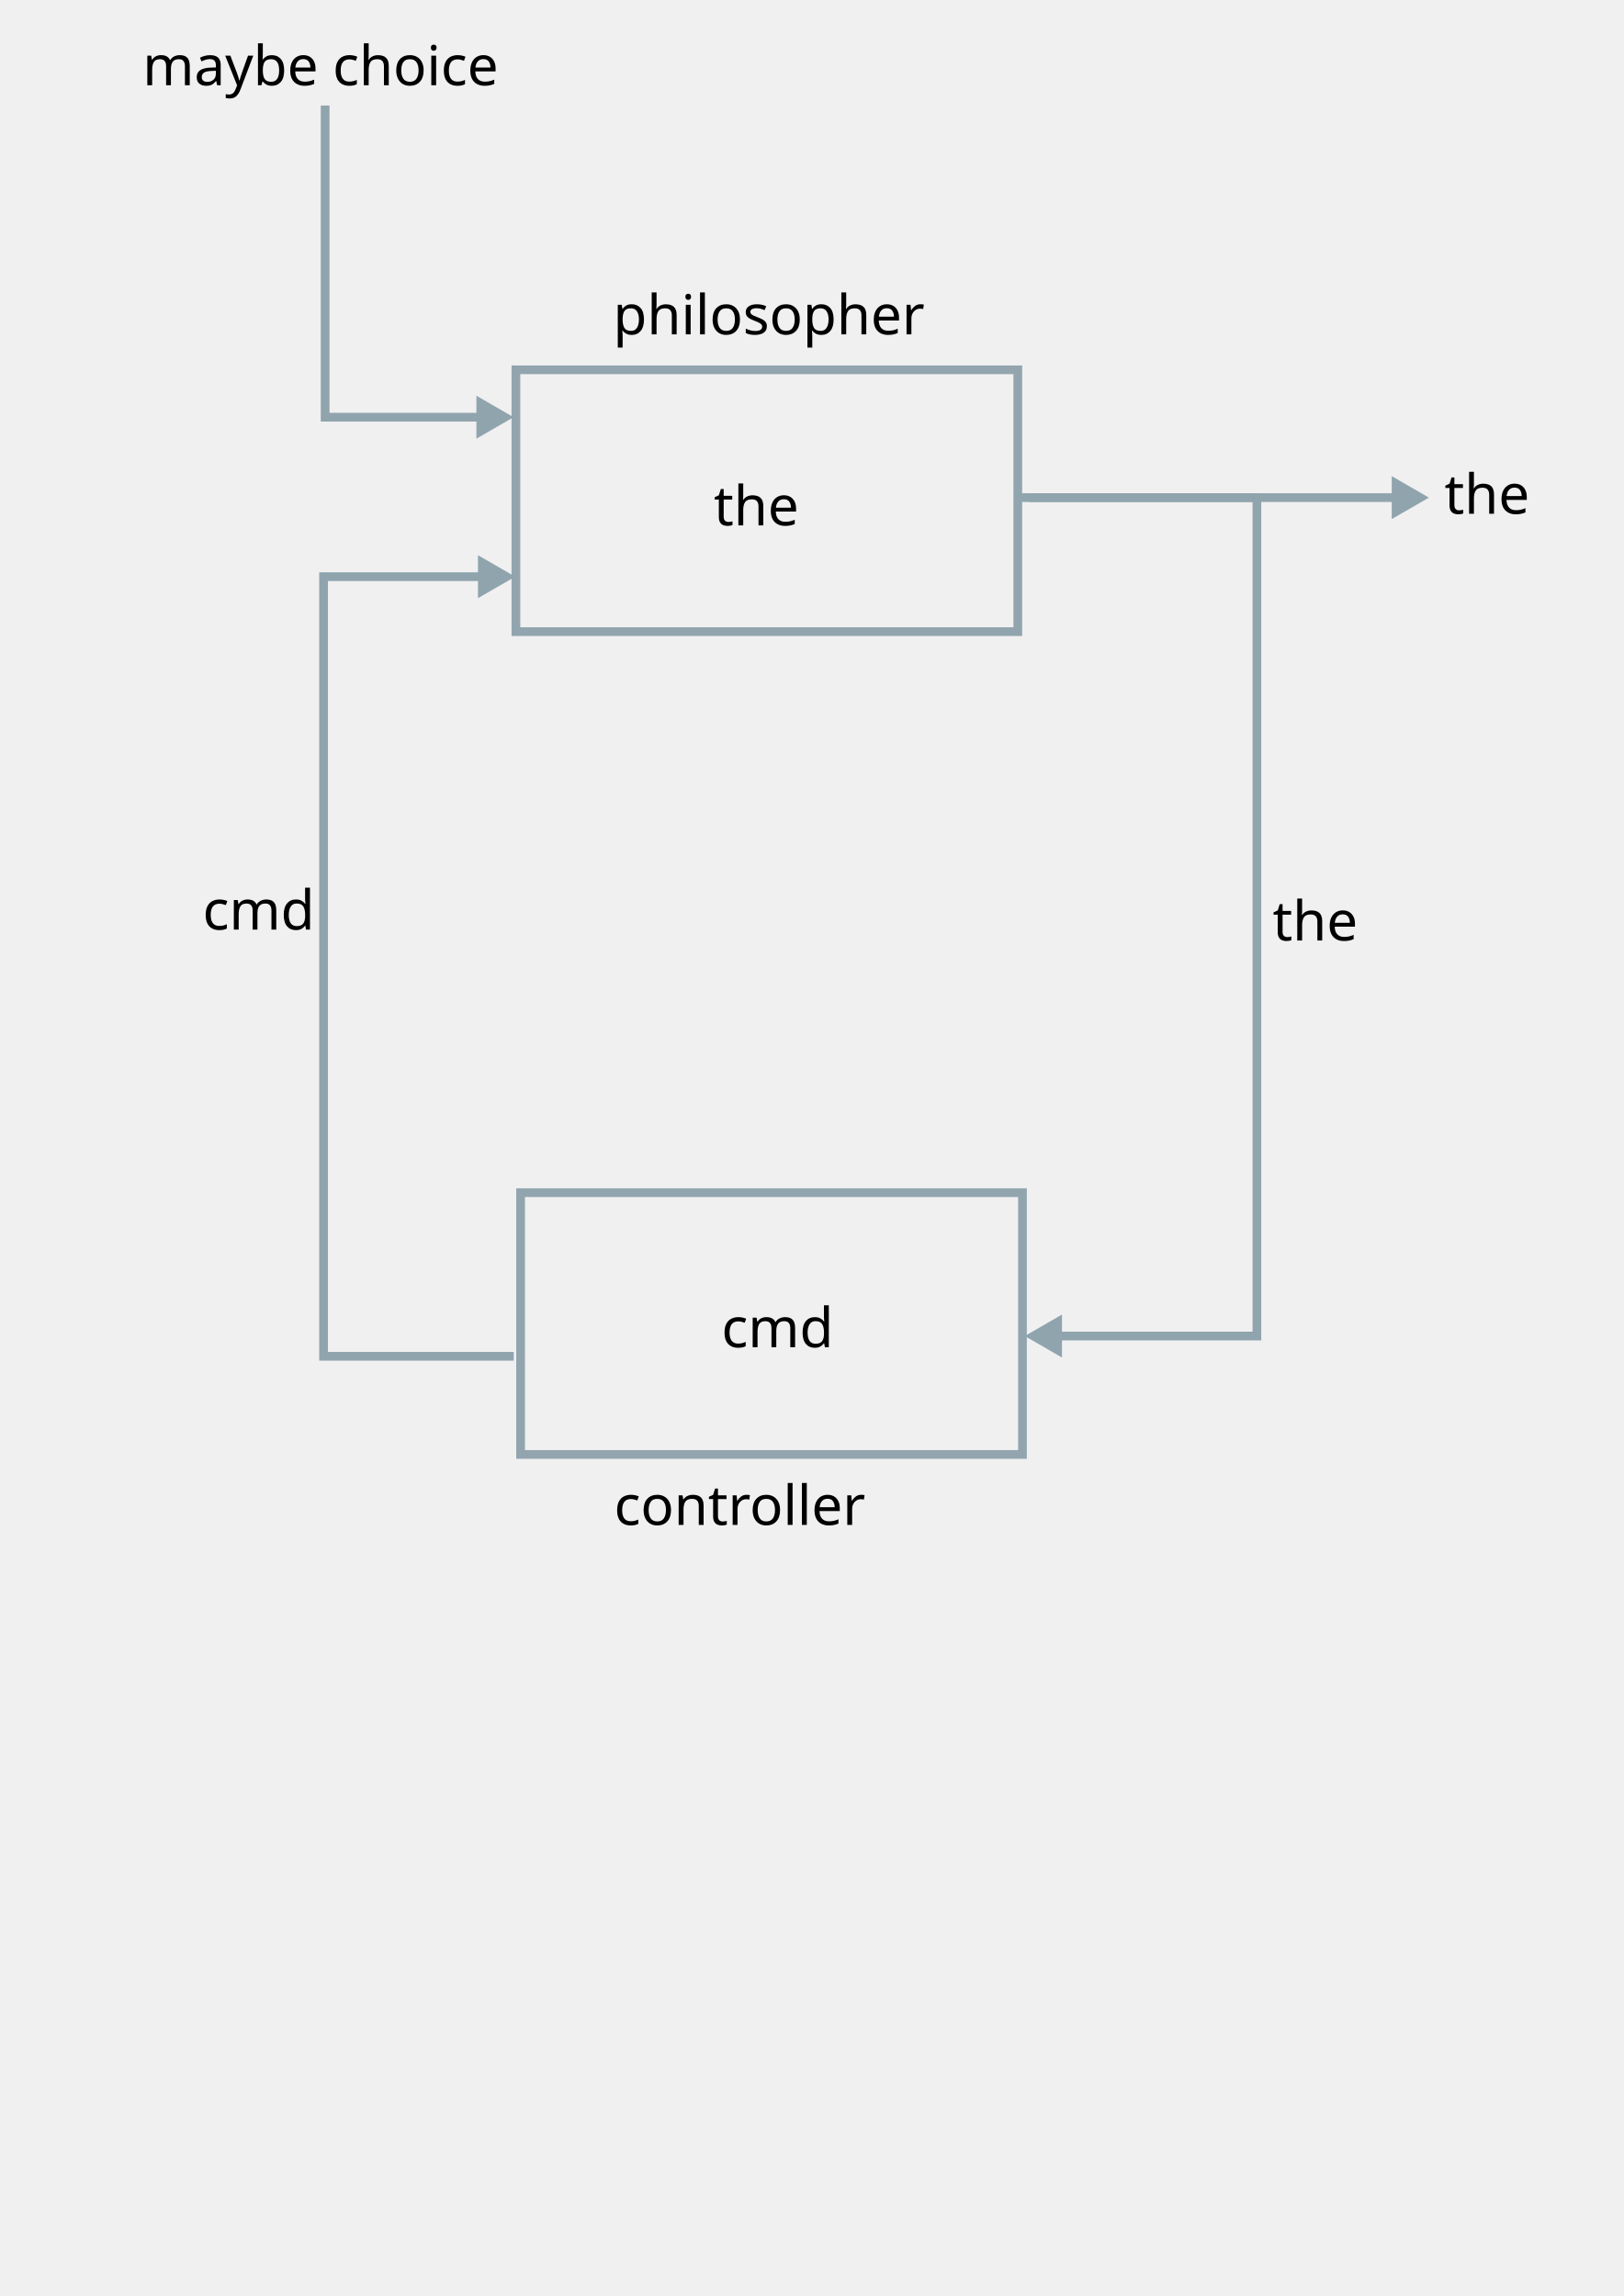
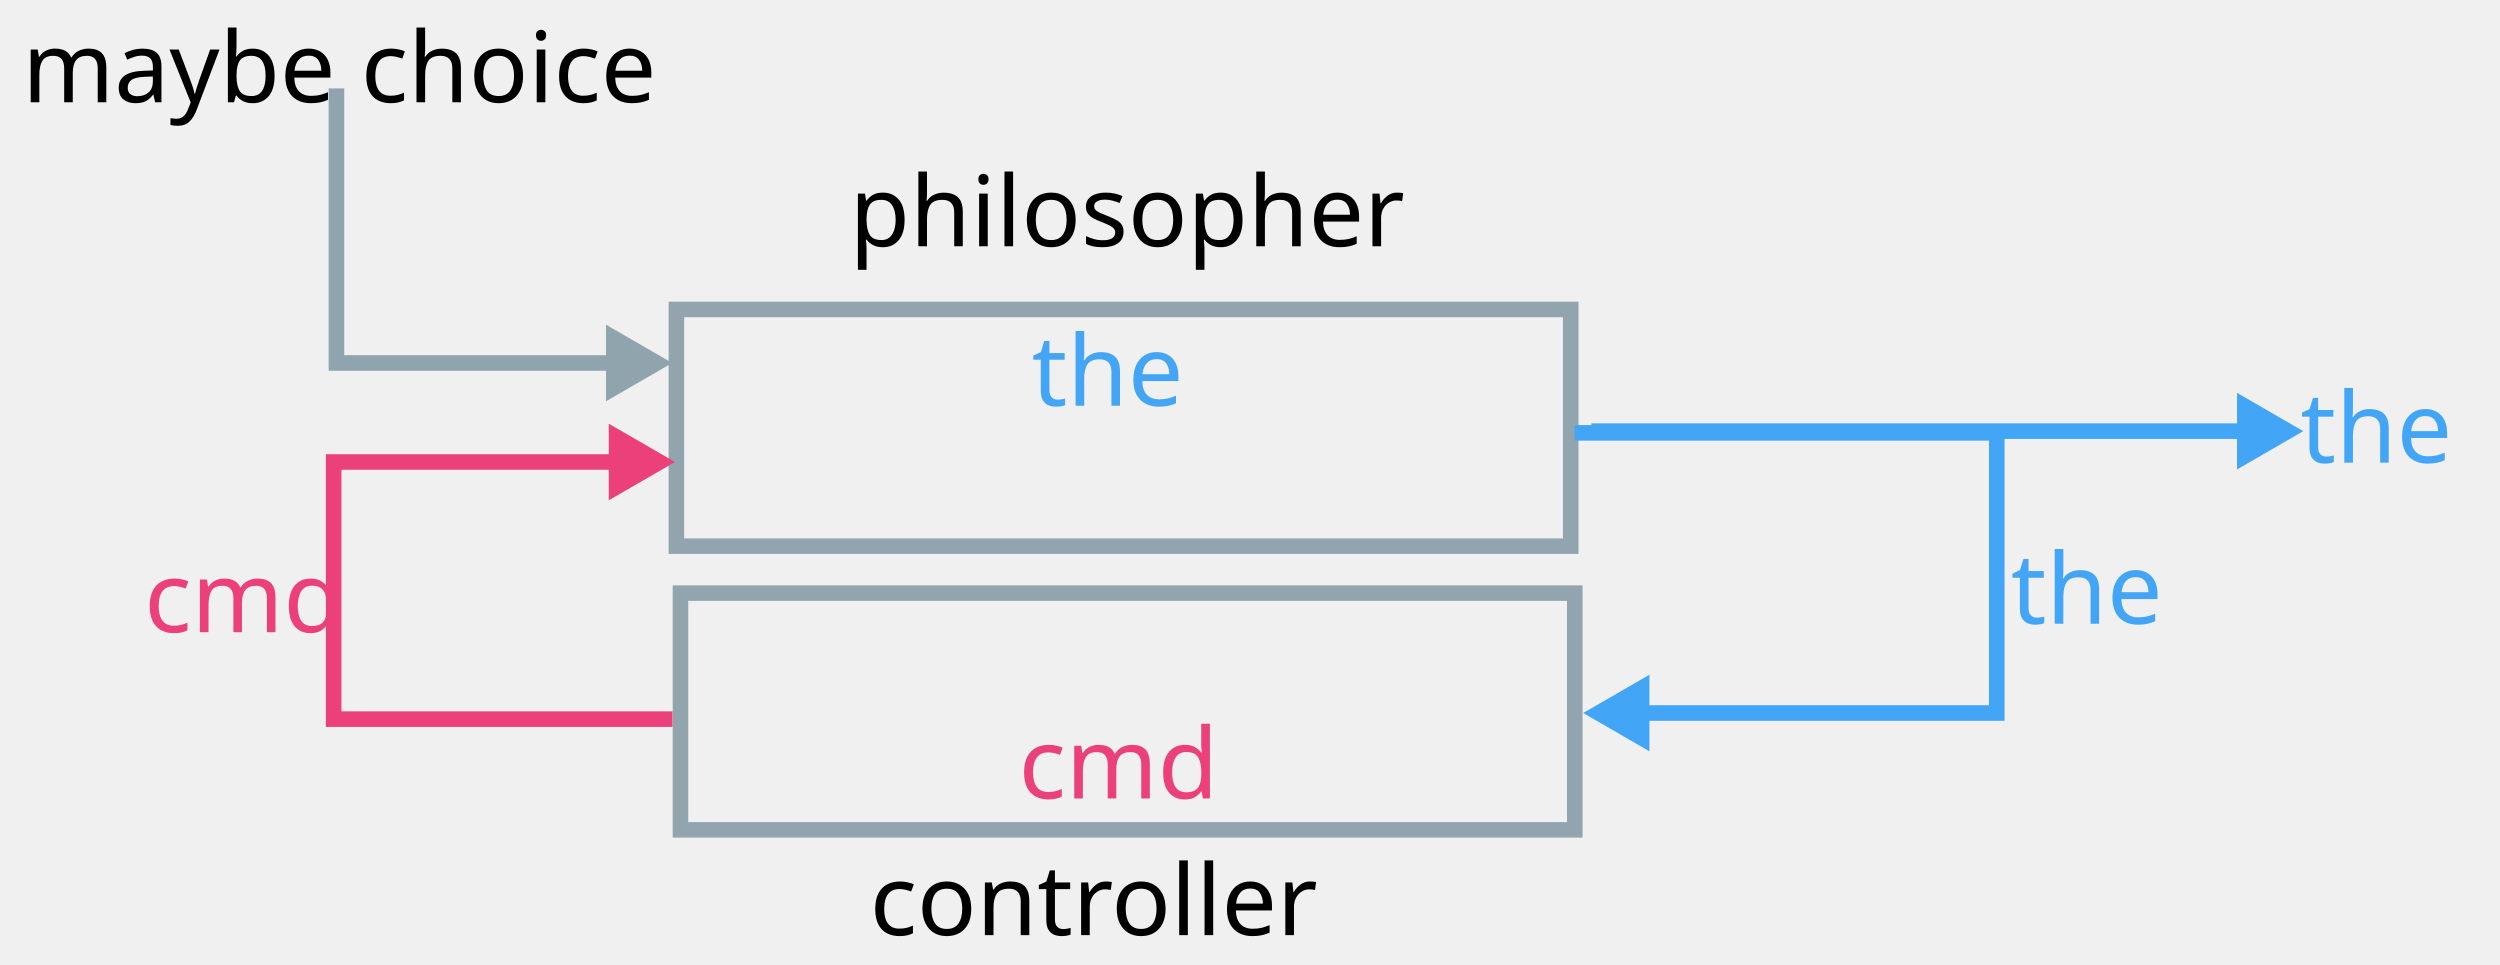
- <svg xmlns="http://www.w3.org/2000/svg" width="210mm" height="297mm" viewBox="0 0 744.094 1052.362" id="svg2" version="1.1">
+ <svg xmlns="http://www.w3.org/2000/svg" width="181.454mm" height="69.974mm" viewBox="0 0 642.947 247.938" id="svg2" version="1.1">
  <defs id="defs4">
-     <marker orient="auto" refY="0.0" refX="0.0" id="marker6845" style="overflow:visible">
-       <path id="path6847" d="M 5.77,0.0 L -2.88,5.0 L -2.88,-5.0 L 5.77,0.0 z " style="fill-rule:evenodd;stroke:#90a4ae;stroke-width:1pt;stroke-opacity:1;fill:#90a4ae;fill-opacity:1" transform="scale(0.4)" />
+     <marker orient="auto" refY="0" refX="0" id="marker6845" style="overflow:visible">
+       <path id="path6847" d="m 5.77,0 -8.65,5 0,-10 8.65,5 z" style="fill:#42a5f5;fill-opacity:1;fill-rule:evenodd;stroke:#42a5f5;stroke-width:1pt;stroke-opacity:1" transform="scale(0.4,0.4)" />
    </marker>
-     <marker orient="auto" refY="0.0" refX="0.0" id="marker5698" style="overflow:visible">
-       <path id="path5700" d="M 5.77,0.0 L -2.88,5.0 L -2.88,-5.0 L 5.77,0.0 z " style="fill-rule:evenodd;stroke:#90a4ae;stroke-width:1pt;stroke-opacity:1;fill:#90a4ae;fill-opacity:1" transform="scale(0.4)" />
+     <marker orient="auto" refY="0" refX="0" id="marker5698" style="overflow:visible">
+       <path id="path5700" d="m 5.77,0 -8.65,5 0,-10 8.65,5 z" style="fill:#90a4ae;fill-opacity:1;fill-rule:evenodd;stroke:#90a4ae;stroke-width:1pt;stroke-opacity:1" transform="scale(0.4,0.4)" />
    </marker>
-     <marker orient="auto" refY="0.0" refX="0.0" id="marker5392" style="overflow:visible">
-       <path id="path5394" d="M 5.77,0.0 L -2.88,5.0 L -2.88,-5.0 L 5.77,0.0 z " style="fill-rule:evenodd;stroke:#90a4ae;stroke-width:1pt;stroke-opacity:1;fill:#90a4ae;fill-opacity:1" transform="scale(0.4)" />
+     <marker orient="auto" refY="0" refX="0" id="marker5392" style="overflow:visible">
+       <path id="path5394" d="m 5.77,0 -8.65,5 0,-10 8.65,5 z" style="fill:#ec407a;fill-opacity:1;fill-rule:evenodd;stroke:#ec407a;stroke-width:1pt;stroke-opacity:1" transform="scale(0.4,0.4)" />
    </marker>
-     <marker orient="auto" refY="0.0" refX="0.0" id="TriangleOutL" style="overflow:visible">
-       <path id="path4382" d="M 5.77,0.0 L -2.88,5.0 L -2.88,-5.0 L 5.77,0.0 z " style="fill-rule:evenodd;stroke:#000000;stroke-width:1pt;stroke-opacity:1;fill:#000000;fill-opacity:1" transform="scale(0.8)" />
+     <marker orient="auto" refY="0" refX="0" id="TriangleOutL" style="overflow:visible">
+       <path id="path4382" d="m 5.77,0 -8.65,5 0,-10 8.65,5 z" style="fill:#000000;fill-opacity:1;fill-rule:evenodd;stroke:#000000;stroke-width:1pt;stroke-opacity:1" transform="scale(0.8,0.8)" />
    </marker>
-     <marker orient="auto" refY="0.0" refX="0.0" id="TriangleOutM" style="overflow:visible">
-       <path id="path4385" d="M 5.77,0.0 L -2.88,5.0 L -2.88,-5.0 L 5.77,0.0 z " style="fill-rule:evenodd;stroke:#90a4ae;stroke-width:1pt;stroke-opacity:1;fill:#90a4ae;fill-opacity:1" transform="scale(0.4)" />
+     <marker orient="auto" refY="0" refX="0" id="TriangleOutM" style="overflow:visible">
+       <path id="path4385" d="m 5.77,0 -8.65,5 0,-10 8.65,5 z" style="fill:#42a5f5;fill-opacity:1;fill-rule:evenodd;stroke:#42a5f5;stroke-width:1pt;stroke-opacity:1" transform="scale(0.4,0.4)" />
    </marker>
-     <marker orient="auto" refY="0.0" refX="0.0" id="DiamondMend" style="overflow:visible">
-       <path id="path4340" d="M 0,-7.071 L -7.071,0 L 0,7.071 L 7.071,0 L 0,-7.071 z " style="fill-rule:evenodd;stroke:#000000;stroke-width:1pt;stroke-opacity:1;fill:#000000;fill-opacity:1" transform="scale(0.4) translate(-6.5,0)" />
+     <marker orient="auto" refY="0" refX="0" id="DiamondMend" style="overflow:visible">
+       <path id="path4340" d="M 0,-7.071 -7.071,0 0,7.071 7.071,0 0,-7.071 Z" style="fill:#000000;fill-opacity:1;fill-rule:evenodd;stroke:#000000;stroke-width:1pt;stroke-opacity:1" transform="matrix(0.4,0,0,0.4,-2.6,0)" />
    </marker>
-     <marker orient="auto" refY="0.0" refX="0.0" id="DotL" style="overflow:visible">
-       <path id="path4301" d="M -2.5,-1.0 C -2.5,1.76 -4.74,4.0 -7.5,4.0 C -10.26,4.0 -12.5,1.76 -12.5,-1.0 C -12.5,-3.76 -10.26,-6.0 -7.5,-6.0 C -4.74,-6.0 -2.5,-3.76 -2.5,-1.0 z " style="fill-rule:evenodd;stroke:#000000;stroke-width:1pt;stroke-opacity:1;fill:#000000;fill-opacity:1" transform="scale(0.8) translate(7.4, 1)" />
+     <marker orient="auto" refY="0" refX="0" id="DotL" style="overflow:visible">
+       <path id="path4301" d="m -2.5,-1 c 0,2.76 -2.24,5 -5,5 -2.76,0 -5,-2.24 -5,-5 0,-2.76 2.24,-5 5,-5 2.76,0 5,2.24 5,5 z" style="fill:#000000;fill-opacity:1;fill-rule:evenodd;stroke:#000000;stroke-width:1pt;stroke-opacity:1" transform="matrix(0.8,0,0,0.8,5.92,0.8)" />
    </marker>
-     <marker orient="auto" refY="0.0" refX="0.0" id="EmptyDiamondMend" style="overflow:visible">
-       <path id="path4367" d="M 0,-7.071 L -7.071,0 L 0,7.071 L 7.071,0 L 0,-7.071 z " style="fill-rule:evenodd;fill:#ffffff;stroke:#000000;stroke-width:1pt;stroke-opacity:1" transform="scale(0.4) translate(-6.5,0)" />
+     <marker orient="auto" refY="0" refX="0" id="EmptyDiamondMend" style="overflow:visible">
+       <path id="path4367" d="M 0,-7.071 -7.071,0 0,7.071 7.071,0 0,-7.071 Z" style="fill:#ffffff;fill-rule:evenodd;stroke:#000000;stroke-width:1pt;stroke-opacity:1" transform="matrix(0.4,0,0,0.4,-2.6,0)" />
    </marker>
-     <marker orient="auto" refY="0.0" refX="0.0" id="EmptyTriangleOutM" style="overflow:visible">
-       <path id="path4403" d="M 5.77,0.0 L -2.88,5.0 L -2.88,-5.0 L 5.77,0.0 z " style="fill-rule:evenodd;fill:#ffffff;stroke:#000000;stroke-width:1pt;stroke-opacity:1" transform="scale(0.4) translate(-4.5,0)" />
+     <marker orient="auto" refY="0" refX="0" id="EmptyTriangleOutM" style="overflow:visible">
+       <path id="path4403" d="m 5.77,0 -8.65,5 0,-10 8.65,5 z" style="fill:#ffffff;fill-rule:evenodd;stroke:#000000;stroke-width:1pt;stroke-opacity:1" transform="matrix(0.4,0,0,0.4,-1.8,0)" />
    </marker>
  </defs>
-   <g id="layer1">
-     <rect style="opacity:0.983;fill:none;fill-opacity:1;stroke:#90a4ae;stroke-width:4;stroke-linecap:round;stroke-linejoin:miter;stroke-miterlimit:4;stroke-dasharray:none;stroke-dashoffset:0;stroke-opacity:1" id="rect4136" width="230" height="120" x="238.571" y="546.648" />
-     <rect style="opacity:0.983;fill:none;fill-opacity:1;stroke:#90a4ae;stroke-width:4;stroke-linecap:round;stroke-linejoin:miter;stroke-miterlimit:4;stroke-dasharray:none;stroke-dashoffset:0;stroke-opacity:1" id="rect4136-4" width="230" height="120" x="236.429" y="169.505" />
-     <text xml:space="preserve" style="font-style:normal;font-variant:normal;font-weight:normal;font-stretch:normal;font-size:25.278px;line-height:1000%;font-family:'Anonymous Pro for Powerline';-inkscape-font-specification:'Anonymous Pro for Powerline, Normal';text-align:start;letter-spacing:0px;word-spacing:0px;writing-mode:lr-tb;text-anchor:start;fill:#000000;fill-opacity:1;stroke:none;stroke-width:1px;stroke-linecap:butt;stroke-linejoin:miter;stroke-opacity:1" x="281.429" y="698.934" id="text4153">
-       <tspan id="tspan4155" x="281.429" y="698.934" style="font-style:normal;font-variant:normal;font-weight:normal;font-stretch:normal;font-family:'Meslo LG L DZ for Powerline';-inkscape-font-specification:'Meslo LG L DZ for Powerline'">controller</tspan>
+   <g id="layer1" transform="translate(-62.47533,-89.92271)">
+     <rect style="opacity:0.983;fill:none;fill-opacity:1;stroke:#90a4ae;stroke-width:4;stroke-linecap:round;stroke-linejoin:miter;stroke-miterlimit:4;stroke-dasharray:none;stroke-dashoffset:0;stroke-opacity:1" id="rect4136" width="230" height="60.885" x="237.475" y="242.455" />
+     <rect style="opacity:0.983;fill:none;fill-opacity:1;stroke:#90a4ae;stroke-width:4;stroke-linecap:round;stroke-linejoin:miter;stroke-miterlimit:4;stroke-dasharray:none;stroke-dashoffset:0;stroke-opacity:1" id="rect4136-4" width="230" height="60.885" x="236.429" y="169.505" />
+     <text xml:space="preserve" style="font-style:normal;font-variant:normal;font-weight:normal;font-stretch:normal;font-size:25.278px;line-height:1000%;font-family:'Anonymous Pro for Powerline';-inkscape-font-specification:'Anonymous Pro for Powerline, Normal';text-align:start;letter-spacing:0px;word-spacing:0px;writing-mode:lr-tb;text-anchor:start;fill:#000000;fill-opacity:1;stroke:none;stroke-width:1px;stroke-linecap:butt;stroke-linejoin:miter;stroke-opacity:1" x="286.183" y="330.417" id="text4153">
+       <tspan id="tspan4155" x="286.183" y="330.417" style="font-style:normal;font-variant:normal;font-weight:normal;font-stretch:normal;font-family:'Meslo LG L DZ for Powerline';-inkscape-font-specification:'Meslo LG L DZ for Powerline'">controller</tspan>
    </text>
    <text xml:space="preserve" style="font-style:normal;font-variant:normal;font-weight:normal;font-stretch:normal;font-size:25.278px;line-height:1000%;font-family:'Anonymous Pro for Powerline';-inkscape-font-specification:'Anonymous Pro for Powerline, Normal';text-align:start;letter-spacing:0px;word-spacing:0px;writing-mode:lr-tb;text-anchor:start;fill:#000000;fill-opacity:1;stroke:none;stroke-width:1px;stroke-linecap:butt;stroke-linejoin:miter;stroke-opacity:1" x="280.956" y="153.251" id="text4153-6">
      <tspan id="tspan4155-2" x="280.956" y="153.251" style="font-style:normal;font-variant:normal;font-weight:normal;font-stretch:normal;font-family:'Meslo LG L DZ for Powerline';-inkscape-font-specification:'Meslo LG L DZ for Powerline'">philosopher</tspan>
    </text>
-     <text xml:space="preserve" style="font-style:normal;font-variant:normal;font-weight:normal;font-stretch:normal;font-size:25.278px;line-height:1000%;font-family:'Anonymous Pro for Powerline';-inkscape-font-specification:'Anonymous Pro for Powerline, Normal';text-align:start;letter-spacing:0px;word-spacing:0px;writing-mode:lr-tb;text-anchor:start;fill:#000000;fill-opacity:1;stroke:none;stroke-width:1px;stroke-linecap:butt;stroke-linejoin:miter;stroke-opacity:1" x="327.098" y="240.801" id="text4153-6-6">
-       <tspan id="tspan4155-2-7" x="327.098" y="240.801" style="font-style:normal;font-variant:normal;font-weight:normal;font-stretch:normal;font-family:'Meslo LG L DZ for Powerline';-inkscape-font-specification:'Meslo LG L DZ for Powerline'">the</tspan>
+     <text xml:space="preserve" style="font-style:normal;font-variant:normal;font-weight:normal;font-stretch:normal;font-size:25.278px;line-height:1000%;font-family:'Anonymous Pro for Powerline';-inkscape-font-specification:'Anonymous Pro for Powerline, Normal';text-align:start;letter-spacing:0px;word-spacing:0px;writing-mode:lr-tb;text-anchor:start;fill:#42a5f5;fill-opacity:1;stroke:none;stroke-width:1px;stroke-linecap:butt;stroke-linejoin:miter;stroke-opacity:1" x="327.812" y="194.263" id="text4153-6-6">
+       <tspan id="tspan4155-2-7" x="327.812" y="194.263" style="font-style:normal;font-variant:normal;font-weight:normal;font-stretch:normal;font-family:'Meslo LG L DZ for Powerline';-inkscape-font-specification:'Meslo LG L DZ for Powerline';fill:#42a5f5;fill-opacity:1">the</tspan>
    </text>
-     <text xml:space="preserve" style="font-style:normal;font-variant:normal;font-weight:normal;font-stretch:normal;font-size:25.278px;line-height:1000%;font-family:'Anonymous Pro for Powerline';-inkscape-font-specification:'Anonymous Pro for Powerline, Normal';text-align:start;letter-spacing:0px;word-spacing:0px;writing-mode:lr-tb;text-anchor:start;fill:#000000;fill-opacity:1;stroke:none;stroke-width:1px;stroke-linecap:butt;stroke-linejoin:miter;stroke-opacity:1" x="330.645" y="617.5" id="text4153-6-6-5">
-       <tspan id="tspan4155-2-7-6" x="330.645" y="617.5" style="font-style:normal;font-variant:normal;font-weight:normal;font-stretch:normal;font-family:'Meslo LG L DZ for Powerline';-inkscape-font-specification:'Meslo LG L DZ for Powerline'">cmd</tspan>
+     <text xml:space="preserve" style="font-style:normal;font-variant:normal;font-weight:normal;font-stretch:normal;font-size:25.278px;line-height:1000%;font-family:'Anonymous Pro for Powerline';-inkscape-font-specification:'Anonymous Pro for Powerline, Normal';text-align:start;letter-spacing:0px;word-spacing:0px;writing-mode:lr-tb;text-anchor:start;fill:#ec407a;fill-opacity:1;stroke:none;stroke-width:1px;stroke-linecap:butt;stroke-linejoin:miter;stroke-opacity:1" x="324.462" y="295.277" id="text4153-6-6-5">
+       <tspan id="tspan4155-2-7-6" x="324.462" y="295.277" style="font-style:normal;font-variant:normal;font-weight:normal;font-stretch:normal;font-family:'Meslo LG L DZ for Powerline';-inkscape-font-specification:'Meslo LG L DZ for Powerline';fill:#ec407a;fill-opacity:1">cmd</tspan>
    </text>
-     <path style="fill:none;fill-rule:evenodd;stroke:#90a4ae;stroke-width:4;stroke-linecap:butt;stroke-linejoin:miter;stroke-miterlimit:4;stroke-dasharray:none;stroke-opacity:1;marker-end:url(#TriangleOutM)" d="m 467.429,228.076 108.571,0 0,384.286 -95,0" id="path4234" />
-     <text xml:space="preserve" style="font-style:normal;font-variant:normal;font-weight:normal;font-stretch:normal;font-size:25.278px;line-height:1000%;font-family:'Anonymous Pro for Powerline';-inkscape-font-specification:'Anonymous Pro for Powerline, Normal';text-align:start;letter-spacing:0px;word-spacing:0px;writing-mode:lr-tb;text-anchor:start;fill:#000000;fill-opacity:1;stroke:none;stroke-width:1px;stroke-linecap:butt;stroke-linejoin:miter;stroke-opacity:1" x="583.217" y="431.071" id="text4153-6-6-9">
-       <tspan id="tspan4155-2-7-8" x="583.217" y="431.071" style="font-style:normal;font-variant:normal;font-weight:normal;font-stretch:normal;font-family:'Meslo LG L DZ for Powerline';-inkscape-font-specification:'Meslo LG L DZ for Powerline'">the</tspan>
+     <path style="fill:none;fill-rule:evenodd;stroke:#42a5f5;stroke-width:4;stroke-linecap:butt;stroke-linejoin:miter;stroke-miterlimit:4;stroke-dasharray:none;stroke-opacity:1;marker-end:url(#TriangleOutM)" d="m 467.429,201.242 108.571,0 0,72.05 -95,0" id="path4234" />
+     <text xml:space="preserve" style="font-style:normal;font-variant:normal;font-weight:normal;font-stretch:normal;font-size:25.278px;line-height:1000%;font-family:'Anonymous Pro for Powerline';-inkscape-font-specification:'Anonymous Pro for Powerline, Normal';text-align:start;letter-spacing:0px;word-spacing:0px;writing-mode:lr-tb;text-anchor:start;fill:#42a5f5;fill-opacity:1;stroke:none;stroke-width:1px;stroke-linecap:butt;stroke-linejoin:miter;stroke-opacity:1" x="579.625" y="250.327" id="text4153-6-6-9">
+       <tspan id="tspan4155-2-7-8" x="579.625" y="250.327" style="font-style:normal;font-variant:normal;font-weight:normal;font-stretch:normal;font-family:'Meslo LG L DZ for Powerline';-inkscape-font-specification:'Meslo LG L DZ for Powerline';fill:#42a5f5;fill-opacity:1">the</tspan>
    </text>
-     <path style="fill:none;fill-rule:evenodd;stroke:#90a4ae;stroke-width:4;stroke-linecap:butt;stroke-linejoin:miter;stroke-miterlimit:4;stroke-dasharray:none;stroke-opacity:1;marker-end:url(#marker5392)" d="m 235.429,621.648 -87.143,0 0,-357.328 76.429,0" id="path5340" />
-     <path style="fill:none;fill-rule:evenodd;stroke:#90a4ae;stroke-width:4;stroke-linecap:butt;stroke-linejoin:miter;stroke-miterlimit:4;stroke-dasharray:none;stroke-opacity:1;marker-end:url(#marker5698)" d="m 149,48.362 0,142.857 75,0" id="path5696" />
-     <text xml:space="preserve" style="font-style:normal;font-variant:normal;font-weight:normal;font-stretch:normal;font-size:25.278px;line-height:1000%;font-family:'Anonymous Pro for Powerline';-inkscape-font-specification:'Anonymous Pro for Powerline, Normal';text-align:start;letter-spacing:0px;word-spacing:0px;writing-mode:lr-tb;text-anchor:start;fill:#000000;fill-opacity:1;stroke:none;stroke-width:1px;stroke-linecap:butt;stroke-linejoin:miter;stroke-opacity:1" x="65.359" y="39.071" id="text4153-6-6-7">
-       <tspan id="tspan4155-2-7-2" x="65.359" y="39.071" style="font-style:normal;font-variant:normal;font-weight:normal;font-stretch:normal;font-family:'Meslo LG L DZ for Powerline';-inkscape-font-specification:'Meslo LG L DZ for Powerline'">maybe choice</tspan>
+     <path style="fill:none;fill-rule:evenodd;stroke:#ec407a;stroke-width:4;stroke-linecap:butt;stroke-linejoin:miter;stroke-miterlimit:4;stroke-dasharray:none;stroke-opacity:1;marker-end:url(#marker5392)" d="m 235.429,274.872 -87.143,0 0,-66.133 76.429,0" id="path5340" />
+     <path style="fill:none;fill-rule:evenodd;stroke:#90a4ae;stroke-width:4;stroke-linecap:butt;stroke-linejoin:miter;stroke-miterlimit:4;stroke-dasharray:none;stroke-opacity:1;marker-end:url(#marker5698)" d="m 149,112.66 0,70.612 75,0" id="path5696" />
+     <text xml:space="preserve" style="font-style:normal;font-variant:normal;font-weight:normal;font-stretch:normal;font-size:25.278px;line-height:1000%;font-family:'Anonymous Pro for Powerline';-inkscape-font-specification:'Anonymous Pro for Powerline, Normal';text-align:start;letter-spacing:0px;word-spacing:0px;writing-mode:lr-tb;text-anchor:start;fill:#000000;fill-opacity:1;stroke:none;stroke-width:1px;stroke-linecap:butt;stroke-linejoin:miter;stroke-opacity:1" x="68.217" y="116.214" id="text4153-6-6-7">
+       <tspan id="tspan4155-2-7-2" x="68.217" y="116.214" style="font-style:normal;font-variant:normal;font-weight:normal;font-stretch:normal;font-family:'Meslo LG L DZ for Powerline';-inkscape-font-specification:'Meslo LG L DZ for Powerline'">maybe choice</tspan>
    </text>
-     <text xml:space="preserve" style="font-style:normal;font-variant:normal;font-weight:normal;font-stretch:normal;font-size:25.278px;line-height:1000%;font-family:'Anonymous Pro for Powerline';-inkscape-font-specification:'Anonymous Pro for Powerline, Normal';text-align:start;letter-spacing:0px;word-spacing:0px;writing-mode:lr-tb;text-anchor:start;fill:#000000;fill-opacity:1;stroke:none;stroke-width:1px;stroke-linecap:butt;stroke-linejoin:miter;stroke-opacity:1" x="92.874" y="426.071" id="text4153-6-6-5-8">
-       <tspan id="tspan4155-2-7-6-2" x="92.874" y="426.071" style="font-style:normal;font-variant:normal;font-weight:normal;font-stretch:normal;font-family:'Meslo LG L DZ for Powerline';-inkscape-font-specification:'Meslo LG L DZ for Powerline'">cmd</tspan>
+     <text xml:space="preserve" style="font-style:normal;font-variant:normal;font-weight:normal;font-stretch:normal;font-size:25.278px;line-height:1000%;font-family:'Anonymous Pro for Powerline';-inkscape-font-specification:'Anonymous Pro for Powerline, Normal';text-align:start;letter-spacing:0px;word-spacing:0px;writing-mode:lr-tb;text-anchor:start;fill:#ec407a;fill-opacity:1;stroke:none;stroke-width:1px;stroke-linecap:butt;stroke-linejoin:miter;stroke-opacity:1" x="99.599" y="252.512" id="text4153-6-6-5-8">
+       <tspan id="tspan4155-2-7-6-2" x="99.599" y="252.512" style="font-style:normal;font-variant:normal;font-weight:normal;font-stretch:normal;font-family:'Meslo LG L DZ for Powerline';-inkscape-font-specification:'Meslo LG L DZ for Powerline';fill:#ec407a;fill-opacity:1">cmd</tspan>
    </text>
-     <path style="fill:none;fill-rule:evenodd;stroke:#90a4ae;stroke-width:4;stroke-linecap:butt;stroke-linejoin:miter;stroke-miterlimit:4;stroke-dasharray:none;stroke-opacity:1;marker-end:url(#marker6845)" d="m 471.741,228.078 171.726,0" id="path6843" />
-     <text xml:space="preserve" style="font-style:normal;font-variant:normal;font-weight:normal;font-stretch:normal;font-size:25.278px;line-height:1000%;font-family:'Anonymous Pro for Powerline';-inkscape-font-specification:'Anonymous Pro for Powerline, Normal';text-align:start;letter-spacing:0px;word-spacing:0px;writing-mode:lr-tb;text-anchor:start;fill:#000000;fill-opacity:1;stroke:none;stroke-width:1px;stroke-linecap:butt;stroke-linejoin:miter;stroke-opacity:1" x="661.957" y="235.481" id="text4153-6-6-9-9">
-       <tspan id="tspan4155-2-7-8-9" x="661.957" y="235.481" style="font-style:normal;font-variant:normal;font-weight:normal;font-stretch:normal;font-family:'Meslo LG L DZ for Powerline';-inkscape-font-specification:'Meslo LG L DZ for Powerline'">the</tspan>
+     <path style="fill:none;fill-rule:evenodd;stroke:#42a5f5;stroke-width:4;stroke-linecap:butt;stroke-linejoin:miter;stroke-miterlimit:4;stroke-dasharray:none;stroke-opacity:1;marker-end:url(#marker6845)" d="m 471.741,200.804 171.726,0" id="path6843" />
+     <text xml:space="preserve" style="font-style:normal;font-variant:normal;font-weight:normal;font-stretch:normal;font-size:25.278px;line-height:1000%;font-family:'Anonymous Pro for Powerline';-inkscape-font-specification:'Anonymous Pro for Powerline, Normal';text-align:start;letter-spacing:0px;word-spacing:0px;writing-mode:lr-tb;text-anchor:start;fill:#42a5f5;fill-opacity:1;stroke:none;stroke-width:1px;stroke-linecap:butt;stroke-linejoin:miter;stroke-opacity:1" x="654.1" y="208.91" id="text4153-6-6-9-9">
+       <tspan id="tspan4155-2-7-8-9" x="654.1" y="208.91" style="font-style:normal;font-variant:normal;font-weight:normal;font-stretch:normal;font-family:'Meslo LG L DZ for Powerline';-inkscape-font-specification:'Meslo LG L DZ for Powerline';fill:#42a5f5;fill-opacity:1">the</tspan>
    </text>
  </g>
</svg>
